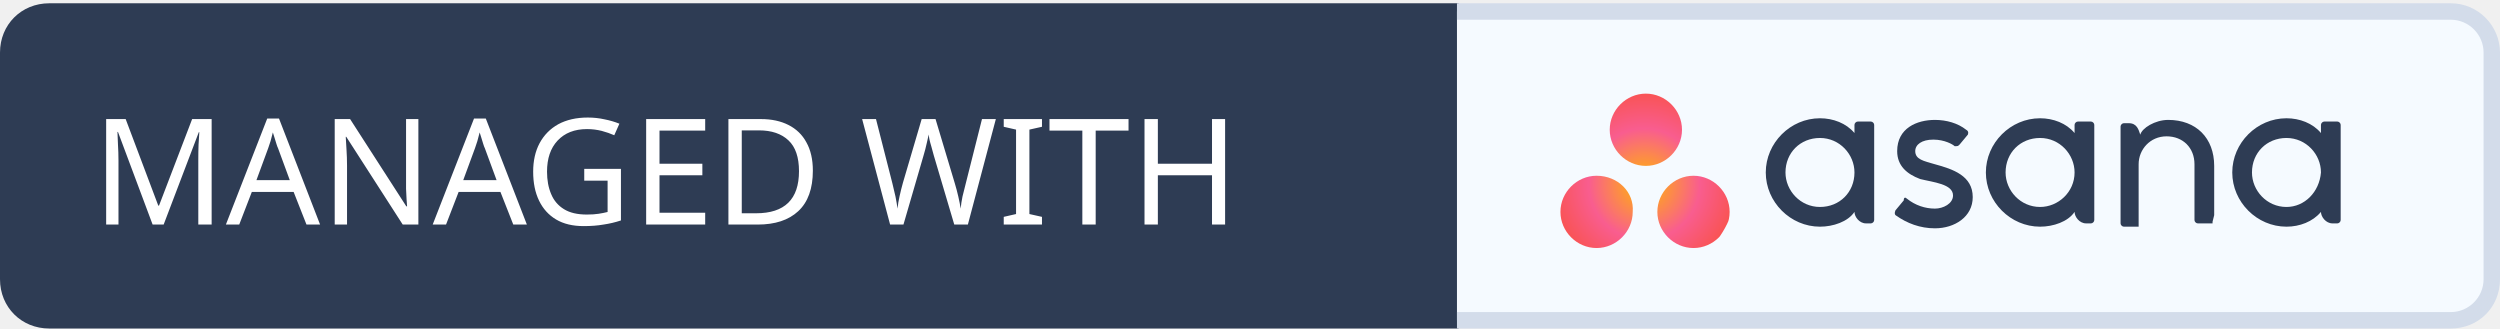
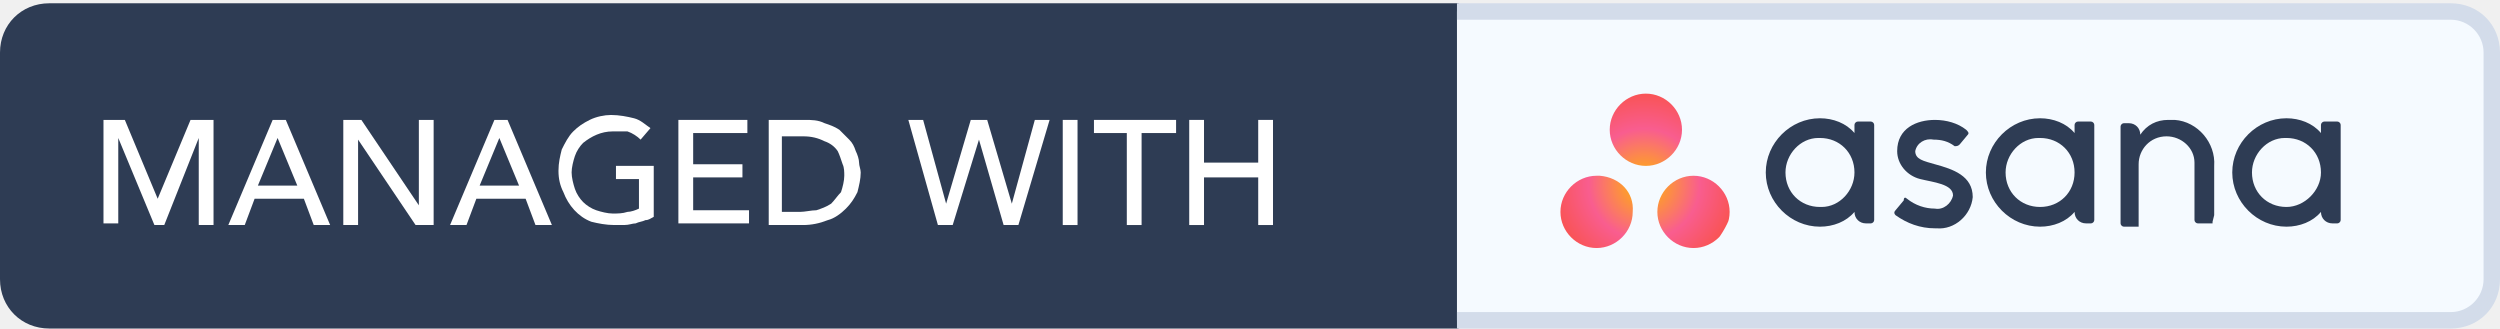
<svg xmlns="http://www.w3.org/2000/svg" xmlns:xlink="http://www.w3.org/1999/xlink" version="1.1" id="Ebene_1" x="0px" y="0px" width="152.2px" height="20px" viewBox="0 0 152.2 20" style="enable-background:new 0 0 152.2 20;" xml:space="preserve">
  <style type="text/css">
	.st0{fill:#2E3C54;}
	.st1{fill:#F5FAFF;}
	.st2{fill:#D3DCEA;}
- 	.st3{clip-path:url(#SVGID_1_);fill:url(#SVGID_2_);}
- 	.st4{fill:#FFFFFF;}
- 	.st5{font-family:'Avenir-Medium';}
- 	.st6{font-size:9px;}
+ 	.st3{clip-path:url(#SVGID_2_);}
+ 	.st4{fill:url(#SVGID_3_);}
+ 	.st5{fill:#FFFFFF;}
</style>
-   <path class="st0" d="M88.8,0.2H3c-1.7,0-3,1.3-3,3V17c0,1.7,1.3,3,3,3h85.8V0.2z" />
+   <path class="st0" d="M88.8,0.2H3c-1.7,0-3,1.3-3,3l0,0V17c0,1.7,1.3,3,3,3h85.8V0.2z" />
+   <path class="st1" d="M88.7,19.5V0.7h60.5c1.4,0,2.5,1.1,2.5,2.5c0,0,0,0,0,0V17c0,1.4-1.1,2.5-2.5,2.5c0,0,0,0,0,0H88.7z" />
+   <path class="st2" d="M149.2,0.2H88.7v1h60.5c1.1,0,2,0.9,2,2V17c0,1.1-0.9,2-2,2H88.7v1h60.5c1.7,0,3-1.3,3-3V3.2  C152.2,1.5,150.9,0.2,149.2,0.2L149.2,0.2z" />
+   <path class="st0" d="M112.9,12.9c0,0.4,0.3,0.7,0.7,0.7h0.3c0.1,0,0.2-0.1,0.2-0.2V7.6l0,0c0-0.1-0.1-0.2-0.2-0.2h-0.8  c-0.1,0-0.2,0.1-0.2,0.2l0,0v0.5c-0.5-0.6-1.3-0.9-2.1-0.9c-1.8,0-3.3,1.5-3.3,3.3s1.5,3.3,3.3,3.3l0,0  C111.6,13.8,112.4,13.5,112.9,12.9C112.9,12.9,112.9,12.9,112.9,12.9z M110.8,12.6c-1.2,0-2.1-0.9-2.1-2.1c0-1.1,0.9-2.1,2-2.1  c0,0,0.1,0,0.1,0c1.2,0,2.1,0.9,2.1,2.1c0,1.1-0.9,2.1-2,2.1C110.9,12.6,110.8,12.6,110.8,12.6z" />
+   <path class="st0" d="M126.3,12.9c0,0.4,0.3,0.7,0.7,0.7h0.3c0.1,0,0.2-0.1,0.2-0.2V7.6l0,0c0-0.1-0.1-0.2-0.2-0.2h-0.8  c-0.1,0-0.2,0.1-0.2,0.2l0,0v0.5c-0.5-0.6-1.3-0.9-2.1-0.9c-1.8,0-3.3,1.5-3.3,3.3s1.5,3.3,3.3,3.3l0,0  C125,13.8,125.8,13.5,126.3,12.9C126.3,12.9,126.3,12.9,126.3,12.9z M124.2,12.6c-1.2,0-2.1-0.9-2.1-2.1c0-1.1,0.9-2.1,2-2.1  c0,0,0.1,0,0.1,0c1.2,0,2.1,0.9,2.1,2.1C126.3,11.7,125.4,12.6,124.2,12.6C124.2,12.6,124.2,12.6,124.2,12.6z" />
+   <path class="st0" d="M141.3,12.9c0,0.4,0.3,0.7,0.7,0.7h0.3c0.1,0,0.2-0.1,0.2-0.2V7.6l0,0c0-0.1-0.1-0.2-0.2-0.2h-0.8  c-0.1,0-0.2,0.1-0.2,0.2l0,0v0.5c-0.5-0.6-1.3-0.9-2.1-0.9c-1.8,0-3.3,1.5-3.3,3.3s1.5,3.3,3.3,3.3l0,0  C140,13.8,140.8,13.5,141.3,12.9C141.3,12.9,141.3,12.9,141.3,12.9z M139.2,12.6c-1.2,0-2.1-0.9-2.1-2.1c0-1.1,0.9-2.1,2-2.1  c0,0,0.1,0,0.1,0c1.2,0,2.1,0.9,2.1,2.1C141.3,11.6,140.3,12.6,139.2,12.6z" />
+   <path class="st0" d="M134.8,13.1v-3l0,0c0.1-1.4-1-2.7-2.4-2.8c-0.1,0-0.2,0-0.4,0c-0.7,0-1.3,0.3-1.7,0.9c0-0.4-0.3-0.7-0.7-0.7  h-0.3c-0.1,0-0.2,0.1-0.2,0.2V13l0,0v0.6l0,0c0,0.1,0.1,0.2,0.2,0.2h0.9v-0.1l0,0V10c0-0.9,0.7-1.7,1.7-1.7c0,0,0,0,0,0  c0.9,0,1.7,0.7,1.7,1.6c0,0,0,0.1,0,0.1v2.9l0,0v0.5l0,0c0,0.1,0.1,0.2,0.2,0.2h0.9v-0.1l0,0L134.8,13.1L134.8,13.1L134.8,13.1z" />
+   <path class="st0" d="M116.1,12.1c0.5,0.4,1.1,0.6,1.7,0.6c0.5,0.1,1-0.3,1.1-0.8c0-0.7-1.2-0.8-2-1c-0.8-0.2-1.4-0.9-1.4-1.7  c0-1.4,1.2-1.9,2.3-1.9c0.7,0,1.4,0.2,1.9,0.6c0.1,0.1,0.2,0.2,0.1,0.3c0,0,0,0,0,0l-0.5,0.6c-0.1,0.1-0.2,0.1-0.3,0.1  c-0.4-0.3-0.8-0.4-1.3-0.4c-0.5-0.1-1,0.2-1.1,0.7c0,0,0,0,0,0c0,0.5,0.5,0.6,1.2,0.8c1.1,0.3,2.3,0.7,2.3,2c-0.1,1.1-1.1,2-2.2,1.9  c0,0-0.1,0-0.1,0c-0.9,0-1.7-0.3-2.4-0.8c-0.1-0.1-0.1-0.2,0-0.3l0.5-0.6C115.9,12,116,12,116.1,12.1z" />
  <g>
-     <path class="st1" d="M88.7,19.5V0.7h60.5c1.4,0,2.5,1.1,2.5,2.5V17c0,1.4-1.1,2.5-2.5,2.5H88.7z" />
-     <path class="st2" d="M149.2,0.2H88.7v1h60.5c1.1,0,2,0.9,2,2V17c0,1.1-0.9,2-2,2H88.7v1h60.5c1.7,0,3-1.3,3-3V3.2   C152.2,1.6,150.9,0.2,149.2,0.2z" />
+     <defs>
+       <path id="SVGID_1_" d="M102.4,7.9c0,1.2-1,2.2-2.2,2.2c-1.2,0-2.2-1-2.2-2.2s1-2.2,2.2-2.2l0,0C101.4,5.7,102.4,6.7,102.4,7.9z     M97.2,10.7c-1.2,0-2.2,1-2.2,2.2s1,2.2,2.2,2.2c1.2,0,2.2-1,2.2-2.2c0,0,0,0,0,0c0.1-1.2-0.8-2.1-2-2.2    C97.3,10.7,97.3,10.7,97.2,10.7z M103.1,10.7c-1.2,0-2.2,1-2.2,2.2s1,2.2,2.2,2.2c1.2,0,2.2-1,2.2-2.2c0,0,0,0,0,0    C105.3,11.7,104.3,10.7,103.1,10.7z" />
+     </defs>
+     <clipPath id="SVGID_2_">
+       <use xlink:href="#SVGID_1_" style="overflow:visible;" />
+     </clipPath>
+     <g class="st3">
+       <radialGradient id="SVGID_3_" cx="-16981.613" cy="3960.203" r="7.51" gradientTransform="matrix(0 -0.75 0.75 0 -2870.01 -12725.01)" gradientUnits="userSpaceOnUse">
+         <stop offset="0" style="stop-color:#FFB900" />
+         <stop offset="0.6" style="stop-color:#F95D8F" />
+         <stop offset="1" style="stop-color:#F95353" />
+       </radialGradient>
+       <circle class="st4" cx="100.1" cy="11.2" r="5.6" />
+     </g>
  </g>
  <g>
-     <path class="st0" d="M112.9,12.9c0,0.3,0.3,0.7,0.7,0.7h0.3c0.1,0,0.2-0.1,0.2-0.2V7.6h0c0-0.1-0.1-0.2-0.2-0.2h-0.8   c-0.1,0-0.2,0.1-0.2,0.2h0v0.5c-0.5-0.6-1.3-0.9-2.1-0.9c-1.8,0-3.3,1.5-3.3,3.3c0,1.8,1.5,3.3,3.3,3.3v0   C111.6,13.8,112.5,13.5,112.9,12.9L112.9,12.9z M110.8,12.6c-1.2,0-2.1-1-2.1-2.1c0-1.2,0.9-2.1,2.1-2.1s2.1,1,2.1,2.1   C112.9,11.7,112,12.6,110.8,12.6z" />
-     <path class="st0" d="M126.3,12.9c0,0.3,0.3,0.7,0.7,0.7h0.3c0.1,0,0.2-0.1,0.2-0.2V7.6h0c0-0.1-0.1-0.2-0.2-0.2h-0.8   c-0.1,0-0.2,0.1-0.2,0.2h0v0.5c-0.5-0.6-1.3-0.9-2.1-0.9c-1.8,0-3.3,1.5-3.3,3.3c0,1.8,1.5,3.3,3.3,3.3v0   C125,13.8,125.9,13.5,126.3,12.9L126.3,12.9z M124.2,12.6c-1.2,0-2.1-1-2.1-2.1c0-1.2,0.9-2.1,2.1-2.1c1.2,0,2.1,1,2.1,2.1   C126.3,11.7,125.3,12.6,124.2,12.6z" />
-     <path class="st0" d="M141.3,12.9c0,0.3,0.3,0.7,0.7,0.7h0.3c0.1,0,0.2-0.1,0.2-0.2V7.6h0c0-0.1-0.1-0.2-0.2-0.2h-0.8   c-0.1,0-0.2,0.1-0.2,0.2h0v0.5c-0.5-0.6-1.3-0.9-2.1-0.9c-1.8,0-3.3,1.5-3.3,3.3c0,1.8,1.5,3.3,3.3,3.3v0   C140,13.8,140.8,13.5,141.3,12.9L141.3,12.9z M139.2,12.6c-1.2,0-2.1-1-2.1-2.1c0-1.2,0.9-2.1,2.1-2.1c1.2,0,2.1,1,2.1,2.1   C141.2,11.7,140.3,12.6,139.2,12.6z" />
-     <path class="st0" d="M134.8,13.1l0-3h0c0-1.7-1.1-2.8-2.8-2.8c-0.8,0-1.6,0.5-1.7,0.9c-0.1-0.3-0.2-0.7-0.7-0.7h-0.3   c-0.1,0-0.2,0.1-0.2,0.2v5.3c0,0,0,0,0,0v0.6v0h0c0,0.1,0.1,0.2,0.2,0.2h0.6h0.3c0,0,0,0,0,0c0,0,0,0,0,0c0,0,0,0,0,0c0,0,0,0,0,0   c0,0,0,0,0,0c0,0,0,0,0,0c0,0,0,0,0,0c0,0,0,0,0,0c0,0,0,0,0,0c0,0,0-0.1,0-0.1h0v0v-0.4V13v-3c0-0.9,0.7-1.7,1.7-1.7   s1.7,0.7,1.7,1.7l0,2.9l0,0c0,0,0,0,0,0v0.5v0h0c0,0.1,0.1,0.2,0.2,0.2h0.6h0.3l0,0c0,0,0,0,0,0c0,0,0,0,0,0c0,0,0,0,0,0   c0,0,0,0,0,0c0,0,0,0,0,0c0,0,0,0,0,0c0,0,0,0,0,0c0,0,0,0,0,0c0,0,0,0,0,0c0,0,0-0.1,0-0.1c0,0,0,0,0,0h0v0L134.8,13.1L134.8,13.1   z" />
-     <path class="st0" d="M116.1,12.1c0.5,0.4,1.1,0.6,1.7,0.6c0.5,0,1.1-0.3,1.1-0.8c0-0.7-1.2-0.8-2-1c-0.8-0.3-1.4-0.8-1.4-1.7   c0-1.4,1.2-1.9,2.3-1.9c0.7,0,1.4,0.2,1.9,0.6c0.2,0.1,0.1,0.3,0.1,0.3l-0.5,0.6c-0.1,0.1-0.1,0.1-0.3,0.1   c-0.1-0.1-0.6-0.4-1.3-0.4c-0.7,0-1.1,0.3-1.1,0.7c0,0.5,0.5,0.6,1.2,0.8c1.1,0.3,2.3,0.7,2.3,2c0,1.2-1.1,1.9-2.3,1.9   c-0.9,0-1.7-0.3-2.4-0.8c-0.1-0.1,0-0.3,0-0.3l0.5-0.6C115.9,12,116,12,116.1,12.1z" />
-     <g>
-       <defs>
-         <path id="SVGID_4_" d="M102.4,7.9c0,1.2-1,2.2-2.2,2.2c-1.2,0-2.2-1-2.2-2.2c0-1.2,1-2.2,2.2-2.2C101.4,5.7,102.4,6.7,102.4,7.9z      M97.2,10.7c-1.2,0-2.2,1-2.2,2.2c0,1.2,1,2.2,2.2,2.2c1.2,0,2.2-1,2.2-2.2C99.5,11.7,98.5,10.7,97.2,10.7z M103.1,10.7     c-1.2,0-2.2,1-2.2,2.2c0,1.2,1,2.2,2.2,2.2c1.2,0,2.2-1,2.2-2.2C105.3,11.7,104.3,10.7,103.1,10.7z" />
-       </defs>
-       <clipPath id="SVGID_1_">
-         <use xlink:href="#SVGID_4_" style="overflow:visible;" />
-       </clipPath>
-       <radialGradient id="SVGID_2_" cx="-16704.94" cy="3829.541" r="7.507" gradientTransform="matrix(0 -0.75 0.75 0 -2772.006 -12517.513)" gradientUnits="userSpaceOnUse">
-         <stop offset="0" style="stop-color:#FFB900" />
-         <stop offset="0.6" style="stop-color:#F95D8F" />
-         <stop offset="0.999" style="stop-color:#F95353" />
-       </radialGradient>
-       <circle class="st3" cx="100.1" cy="11.2" r="5.6" />
-     </g>
+     <path class="st5" d="M6.3,7.3h1.3l2,4.8l0,0l2-4.8H13v6.4h-0.9V8.4l0,0L10,13.7H9.4L7.2,8.4l0,0v5.2H6.3V7.3z" />
+     <path class="st5" d="M16.6,7.3h0.8l2.7,6.4h-1l-0.6-1.6h-3l-0.6,1.6h-1L16.6,7.3z M18.1,11.3l-1.2-2.9l0,0l-1.2,2.9L18.1,11.3   L18.1,11.3z" />
+     <path class="st5" d="M20.9,7.3H22l3.5,5.2l0,0V7.3h0.9v6.4h-1.1l-3.5-5.2l0,0v5.2h-0.9V7.3z" />
+     <path class="st5" d="M30.1,7.3h0.8l2.7,6.4h-1l-0.6-1.6h-3l-0.6,1.6h-1L30.1,7.3z M31.6,11.3l-1.2-2.9l0,0l-1.2,2.9L31.6,11.3   L31.6,11.3z" />
+     <path class="st5" d="M39.8,10.1v3.1c-0.2,0.1-0.3,0.2-0.5,0.2c-0.2,0.1-0.4,0.1-0.6,0.2c-0.2,0-0.4,0.1-0.7,0.1c-0.2,0-0.4,0-0.6,0   c-0.5,0-1-0.1-1.4-0.2c-0.8-0.3-1.4-1-1.7-1.8c-0.2-0.4-0.3-0.8-0.3-1.3c0-0.5,0.1-0.9,0.2-1.3c0.2-0.4,0.4-0.8,0.7-1.1   c0.3-0.3,0.6-0.5,1-0.7c0.4-0.2,0.9-0.3,1.3-0.3c0.5,0,1,0.1,1.4,0.2c0.4,0.1,0.7,0.4,1,0.6l-0.6,0.7c-0.2-0.2-0.5-0.4-0.8-0.5   C38,8,37.6,8,37.3,8c-0.7,0-1.3,0.3-1.8,0.7c-0.2,0.2-0.4,0.5-0.5,0.8c-0.1,0.3-0.2,0.7-0.2,1c0,0.3,0.1,0.7,0.2,1   c0.1,0.3,0.3,0.6,0.5,0.8c0.2,0.2,0.5,0.4,0.8,0.5c0.3,0.1,0.7,0.2,1,0.2c0.3,0,0.6,0,0.9-0.1c0.2,0,0.5-0.1,0.7-0.2v-1.8h-1.4   v-0.8H39.8L39.8,10.1z" />
+     <path class="st5" d="M41.4,7.3h4.1v0.8h-3.3V10h3v0.8h-3v2h3.4v0.8h-4.3V7.3z" />
+     <path class="st5" d="M46.8,7.3H49c0.4,0,0.8,0,1.2,0.2c0.3,0.1,0.6,0.2,0.9,0.4c0.2,0.2,0.4,0.4,0.6,0.6c0.2,0.2,0.3,0.4,0.4,0.7   c0.1,0.2,0.2,0.5,0.2,0.7c0,0.2,0.1,0.4,0.1,0.6c0,0.4-0.1,0.8-0.2,1.2c-0.2,0.4-0.4,0.7-0.7,1c-0.3,0.3-0.7,0.6-1.1,0.7   c-0.5,0.2-1,0.3-1.5,0.3h-2.1V7.3z M47.6,12.9h1.1c0.3,0,0.7-0.1,1-0.1c0.3-0.1,0.6-0.2,0.9-0.4c0.2-0.2,0.4-0.5,0.6-0.7   c0.1-0.3,0.2-0.7,0.2-1c0-0.2,0-0.5-0.1-0.7c-0.1-0.3-0.2-0.6-0.3-0.8c-0.2-0.3-0.5-0.5-0.8-0.6c-0.4-0.2-0.8-0.3-1.3-0.3h-1.3   C47.6,8.1,47.6,12.9,47.6,12.9z" />
+     <path class="st5" d="M55.3,7.3h0.9l1.4,5.1l0,0l1.5-5.1h1l1.5,5.1l0,0L63,7.3h0.9L62,13.7h-0.9l-1.5-5.2l0,0L58,13.7h-0.9L55.3,7.3   z" />
+     <path class="st5" d="M64.7,7.3h0.9v6.4h-0.9V7.3z" />
+     <path class="st5" d="M68.6,8.1h-2V7.3h5v0.8h-2.1v5.6h-0.9V8.1z" />
+     <path class="st5" d="M72.4,7.3h0.9v2.6h3.3V7.3h0.9v6.4h-0.9v-2.9h-3.3v2.9h-0.9V7.3z" />
  </g>
-   <text transform="matrix(1 0 0 1 5.5881 13.6713)" class="st4 st5 st6">MANAGED WITH</text>
</svg>
